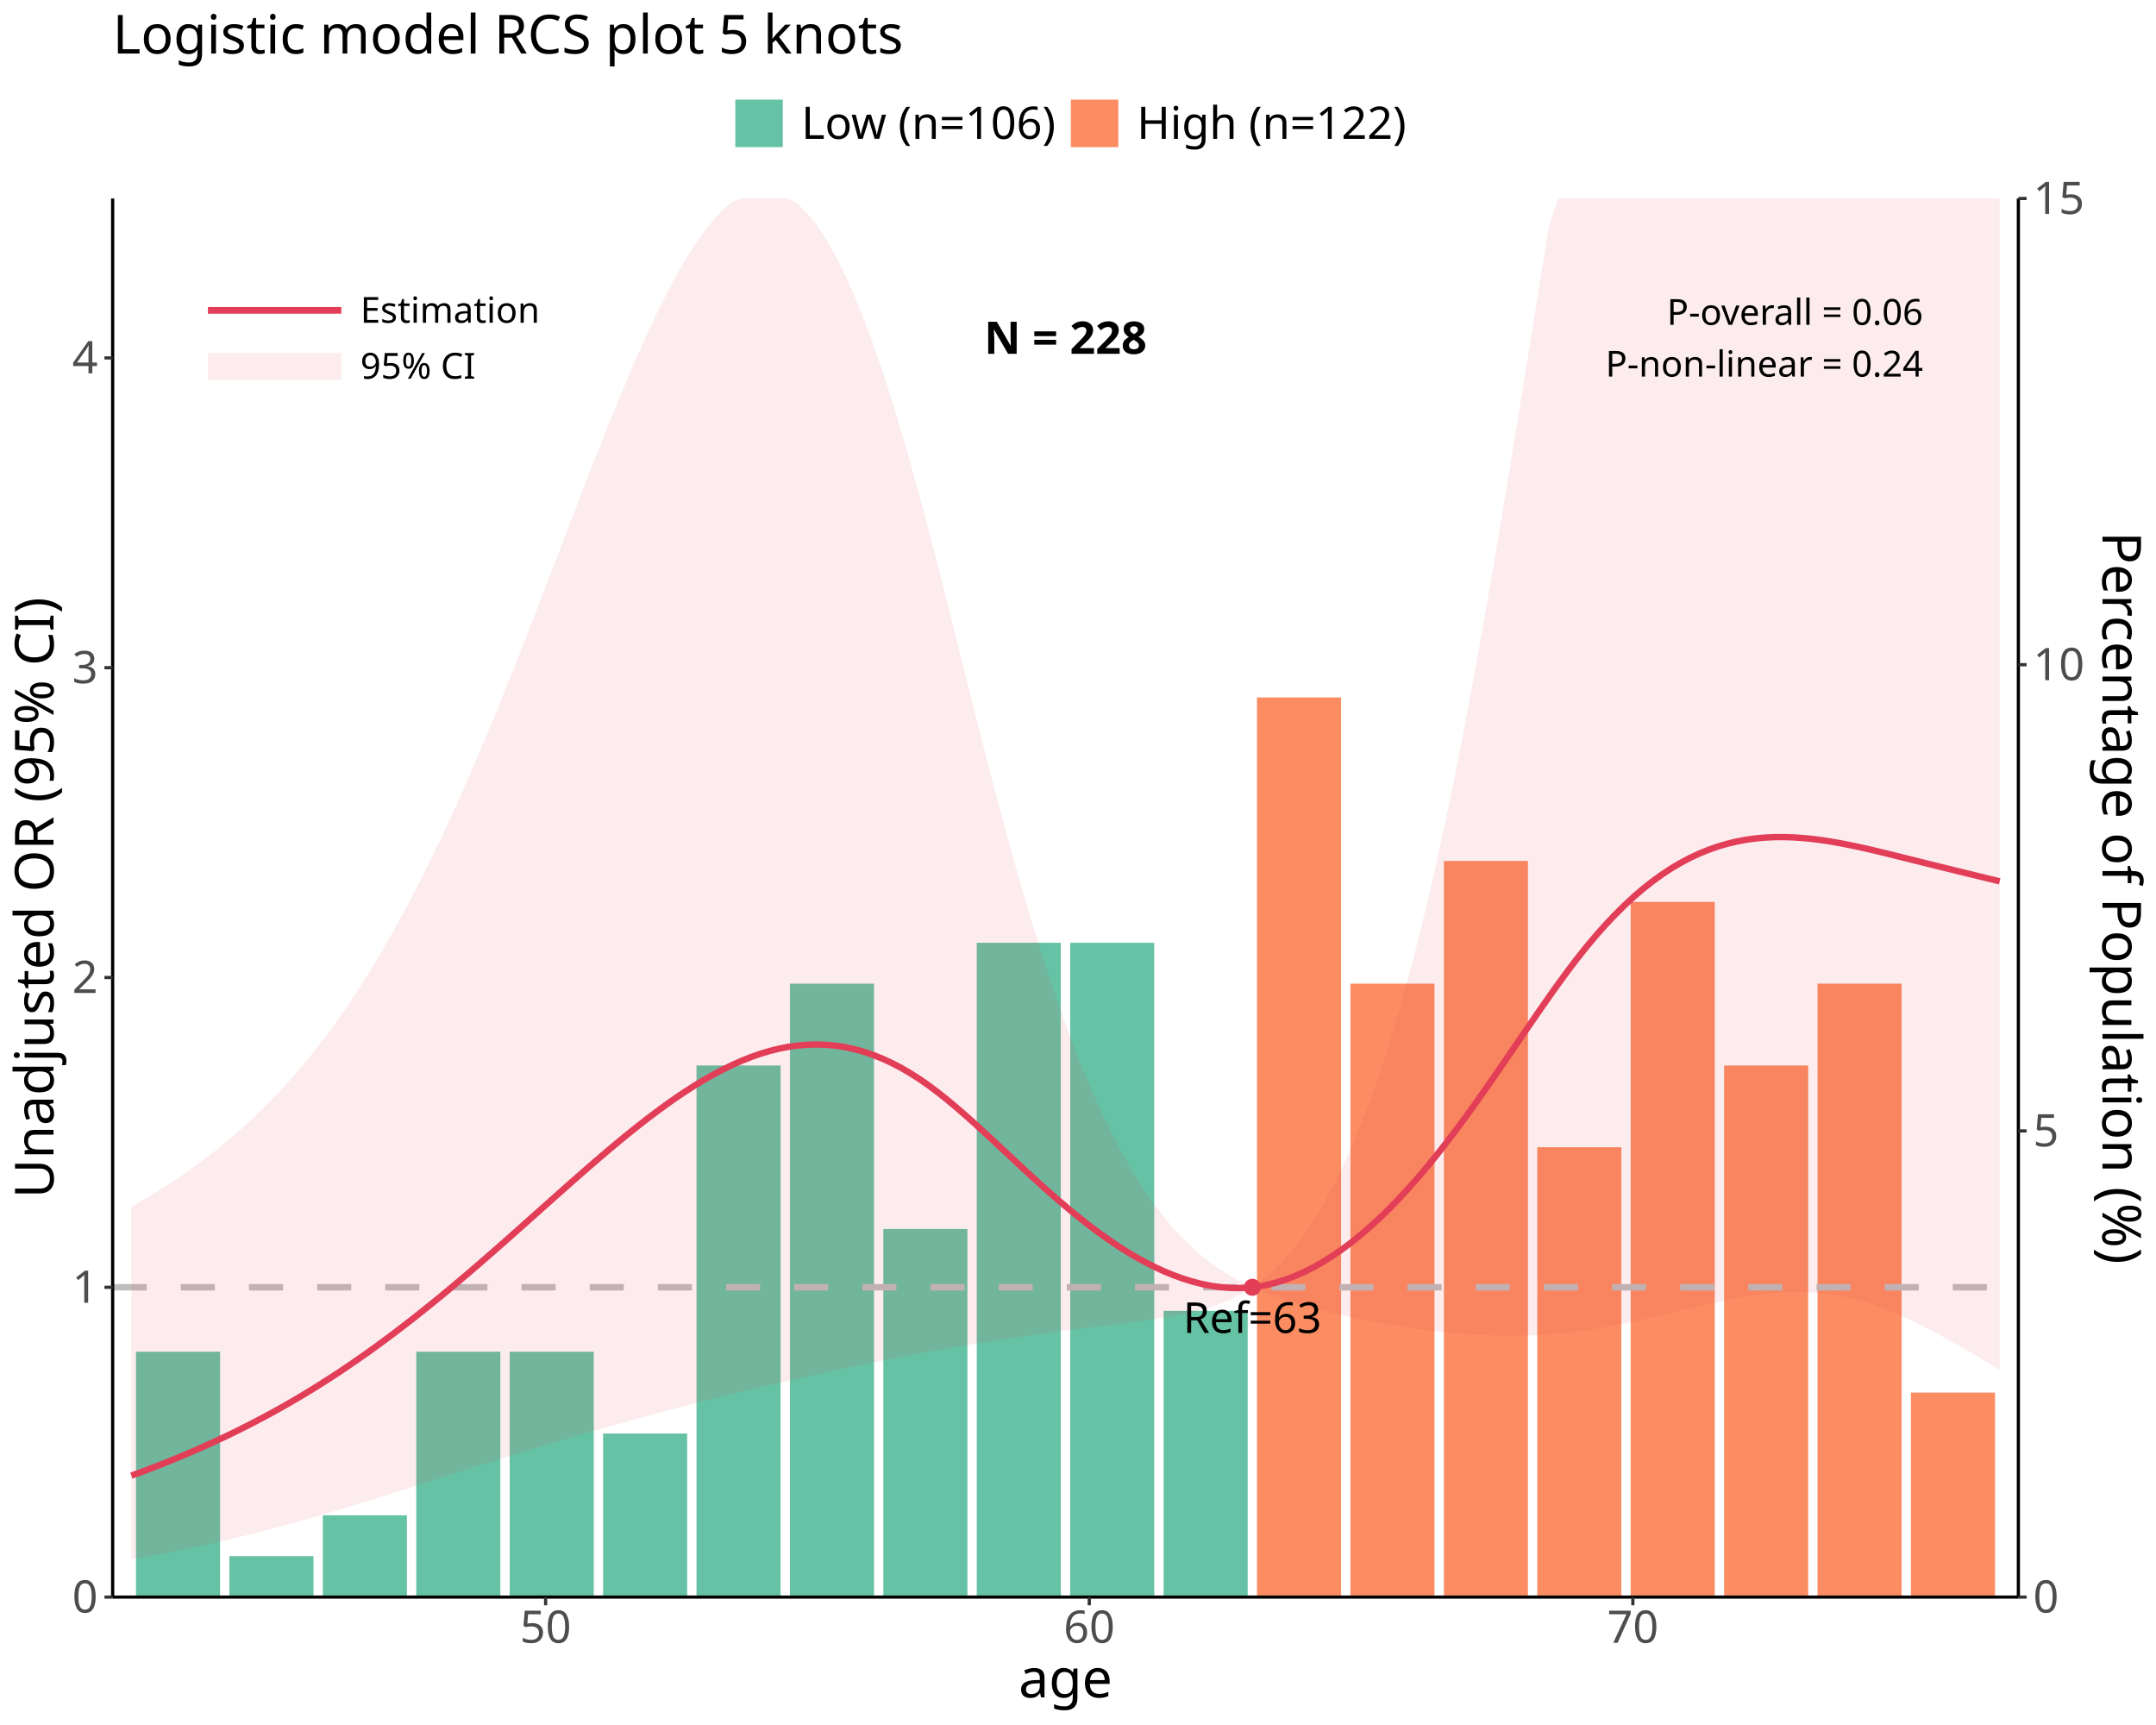
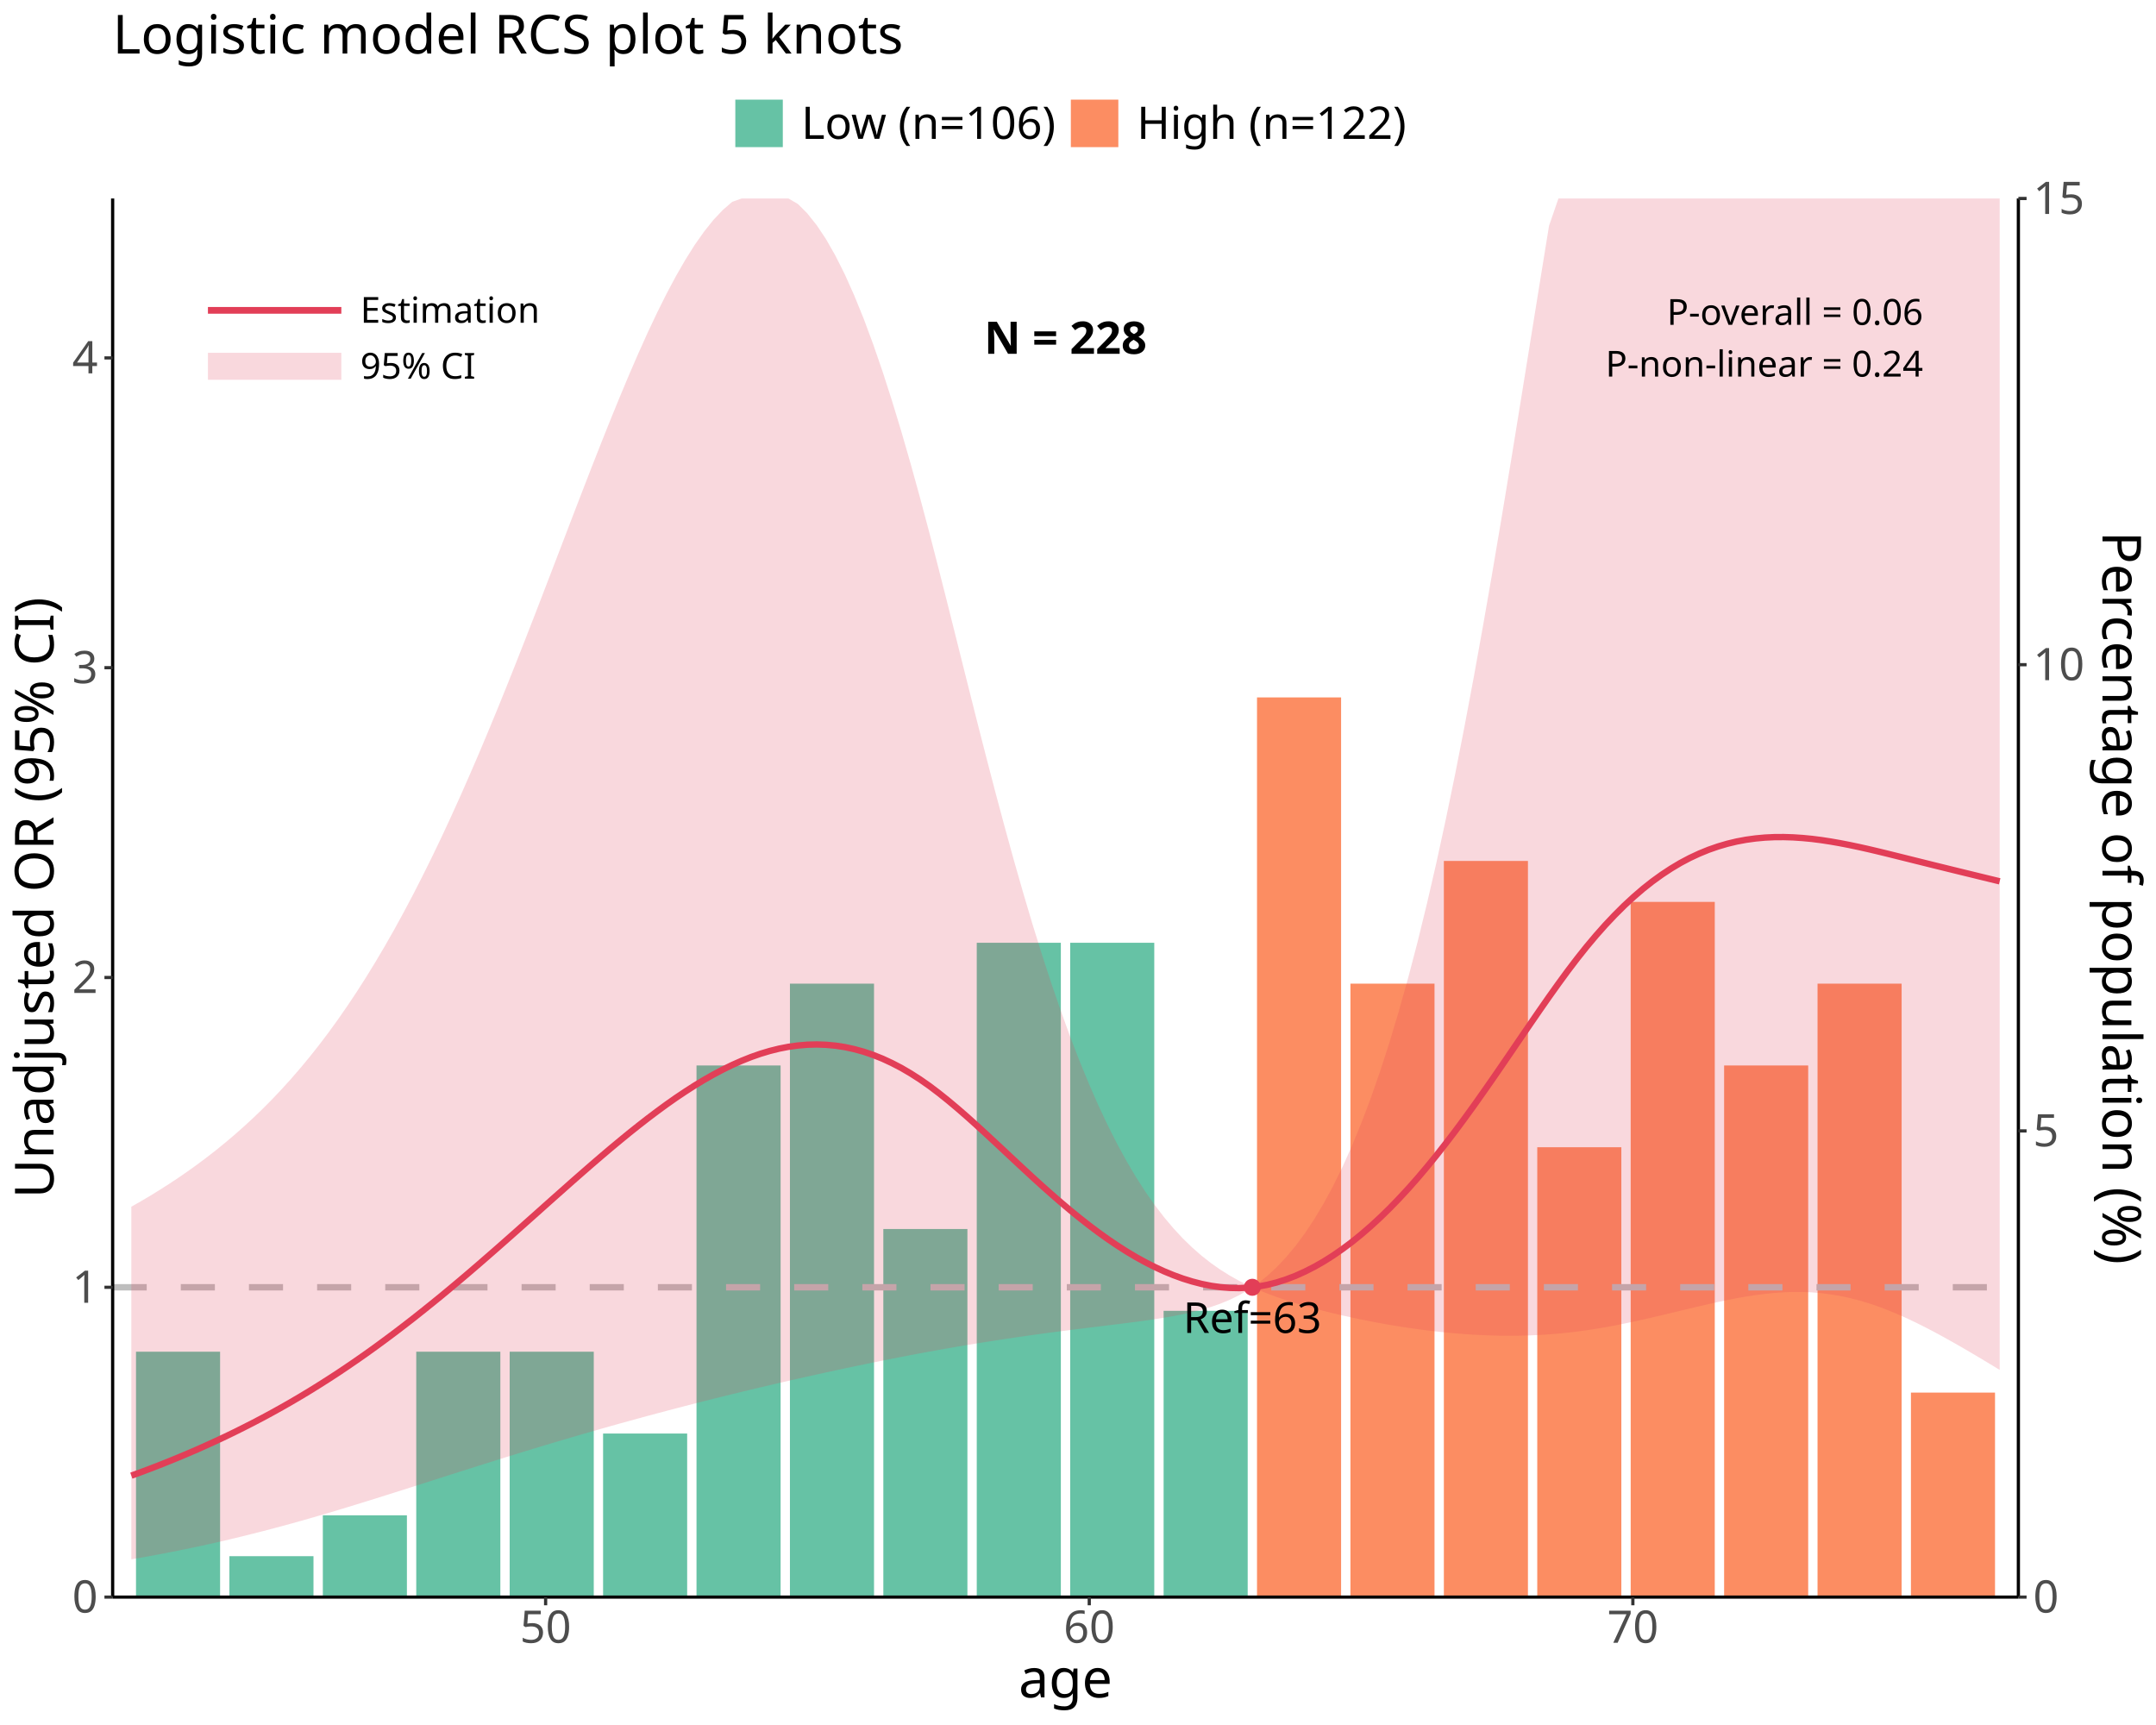
<svg xmlns="http://www.w3.org/2000/svg" class="svglite" data-engine-version="2.0" width="720.00pt" height="576.00pt" viewBox="0 0 720.00 576.00">
  <defs>
    <style type="text/css">
    .svglite line, .svglite polyline, .svglite polygon, .svglite path, .svglite rect, .svglite circle {
      fill: none;
      stroke: #000000;
      stroke-linecap: round;
      stroke-linejoin: round;
      stroke-miterlimit: 10.00;
    }
  </style>
  </defs>
  <rect width="100%" height="100%" style="stroke: none; fill: #FFFFFF;" />
  <defs>
    <clipPath id="cpMC4wMHw3MjAuMDB8MC4wMHw1NzYuMDA=">
      <rect x="0.00" y="0.00" width="720.00" height="576.00" />
    </clipPath>
  </defs>
  <g clip-path="url(#cpMC4wMHw3MjAuMDB8MC4wMHw1NzYuMDA=)">
    <rect x="0.00" y="0.00" width="720.00" height="576.00" style="stroke-width: 1.07; stroke: #FFFFFF; fill: #FFFFFF;" />
  </g>
  <defs>
    <clipPath id="cpMzcuNjJ8Njc0LjA0fDY2LjI4fDUzMy4yOQ==">
      <rect x="37.62" y="66.28" width="636.42" height="467.01" />
    </clipPath>
  </defs>
  <g clip-path="url(#cpMzcuNjJ8Njc0LjA0fDY2LjI4fDUzMy4yOQ==)">
    <rect x="37.62" y="66.28" width="636.42" height="467.01" style="stroke-width: 1.07; stroke: none; fill: #FFFFFF;" />
    <rect x="45.42" y="451.36" width="28.08" height="81.93" style="stroke-width: 1.07; stroke: none; stroke-linecap: butt; stroke-linejoin: miter; fill: #66C2A5;" />
    <rect x="76.61" y="519.63" width="28.08" height="13.66" style="stroke-width: 1.07; stroke: none; stroke-linecap: butt; stroke-linejoin: miter; fill: #66C2A5;" />
    <rect x="107.81" y="505.98" width="28.08" height="27.31" style="stroke-width: 1.07; stroke: none; stroke-linecap: butt; stroke-linejoin: miter; fill: #66C2A5;" />
    <rect x="139.01" y="451.36" width="28.08" height="81.93" style="stroke-width: 1.07; stroke: none; stroke-linecap: butt; stroke-linejoin: miter; fill: #66C2A5;" />
    <rect x="170.21" y="451.36" width="28.08" height="81.93" style="stroke-width: 1.07; stroke: none; stroke-linecap: butt; stroke-linejoin: miter; fill: #66C2A5;" />
    <rect x="201.40" y="478.67" width="28.08" height="54.62" style="stroke-width: 1.07; stroke: none; stroke-linecap: butt; stroke-linejoin: miter; fill: #66C2A5;" />
    <rect x="232.60" y="355.77" width="28.08" height="177.52" style="stroke-width: 1.07; stroke: none; stroke-linecap: butt; stroke-linejoin: miter; fill: #66C2A5;" />
    <rect x="263.80" y="328.46" width="28.08" height="204.83" style="stroke-width: 1.07; stroke: none; stroke-linecap: butt; stroke-linejoin: miter; fill: #66C2A5;" />
    <rect x="294.99" y="410.39" width="28.08" height="122.90" style="stroke-width: 1.07; stroke: none; stroke-linecap: butt; stroke-linejoin: miter; fill: #66C2A5;" />
    <rect x="326.19" y="314.81" width="28.08" height="218.48" style="stroke-width: 1.07; stroke: none; stroke-linecap: butt; stroke-linejoin: miter; fill: #66C2A5;" />
    <rect x="357.39" y="314.81" width="28.08" height="218.48" style="stroke-width: 1.07; stroke: none; stroke-linecap: butt; stroke-linejoin: miter; fill: #66C2A5;" />
    <rect x="388.59" y="437.70" width="28.08" height="95.59" style="stroke-width: 1.07; stroke: none; stroke-linecap: butt; stroke-linejoin: miter; fill: #66C2A5;" />
    <rect x="419.78" y="232.87" width="28.08" height="300.41" style="stroke-width: 1.07; stroke: none; stroke-linecap: butt; stroke-linejoin: miter; fill: #FC8D62;" />
    <rect x="450.98" y="328.46" width="28.08" height="204.83" style="stroke-width: 1.07; stroke: none; stroke-linecap: butt; stroke-linejoin: miter; fill: #FC8D62;" />
    <rect x="482.18" y="287.49" width="28.08" height="245.79" style="stroke-width: 1.07; stroke: none; stroke-linecap: butt; stroke-linejoin: miter; fill: #FC8D62;" />
    <rect x="513.37" y="383.08" width="28.08" height="150.21" style="stroke-width: 1.07; stroke: none; stroke-linecap: butt; stroke-linejoin: miter; fill: #FC8D62;" />
    <rect x="544.57" y="301.15" width="28.08" height="232.14" style="stroke-width: 1.07; stroke: none; stroke-linecap: butt; stroke-linejoin: miter; fill: #FC8D62;" />
    <rect x="575.77" y="355.77" width="28.08" height="177.52" style="stroke-width: 1.07; stroke: none; stroke-linecap: butt; stroke-linejoin: miter; fill: #FC8D62;" />
    <rect x="606.97" y="328.46" width="28.08" height="204.83" style="stroke-width: 1.07; stroke: none; stroke-linecap: butt; stroke-linejoin: miter; fill: #FC8D62;" />
    <rect x="638.16" y="465.01" width="28.08" height="68.28" style="stroke-width: 1.07; stroke: none; stroke-linecap: butt; stroke-linejoin: miter; fill: #FC8D62;" />
    <line x1="37.62" y1="429.84" x2="674.04" y2="429.84" style="stroke-width: 2.13; stroke: #BEBEBE; stroke-dasharray: 11.38,11.38; stroke-linecap: butt;" />
    <circle cx="418.22" cy="429.84" r="2.49" style="stroke-width: 0.71; stroke: #E23E57; fill: #E23E57;" />
-     <polygon points="43.86,402.94 46.99,401.15 50.13,399.30 53.26,397.37 56.40,395.37 59.53,393.30 62.67,391.13 65.81,388.88 68.94,386.54 72.08,384.10 75.21,381.56 78.35,378.90 81.48,376.13 84.62,373.24 87.75,370.22 90.89,367.06 94.02,363.75 97.16,360.29 100.29,356.67 103.43,352.88 106.57,348.92 109.70,344.78 112.84,340.45 115.97,335.94 119.11,331.23 122.24,326.33 125.38,321.22 128.51,315.92 131.65,310.41 134.78,304.69 137.92,298.77 141.05,292.64 144.19,286.31 147.33,279.78 150.46,273.05 153.60,266.13 156.73,259.03 159.87,251.76 163.00,244.31 166.14,236.72 169.27,228.99 172.41,221.13 175.54,213.16 178.68,205.11 181.81,196.99 184.95,188.82 188.09,180.64 191.22,172.46 194.36,164.32 197.49,156.24 200.63,148.26 203.76,140.42 206.90,132.74 210.03,125.26 213.17,118.02 216.30,111.06 219.44,104.42 222.57,98.13 225.71,92.24 228.85,86.79 231.98,81.81 235.12,77.35 238.25,73.43 241.39,70.11 244.52,67.40 247.66,66.28 250.79,66.28 253.93,66.28 257.06,66.28 260.20,66.28 263.33,66.28 266.47,68.13 269.61,71.27 272.74,75.20 275.88,79.91 279.01,85.41 282.15,91.66 285.28,98.67 288.42,106.39 291.55,114.82 294.69,123.91 297.82,133.63 300.96,143.94 304.09,154.79 307.23,166.14 310.37,177.92 313.50,190.07 316.64,202.44 319.77,214.94 322.91,227.45 326.04,239.88 329.18,252.14 332.31,264.16 335.45,275.88 338.58,287.24 341.72,298.21 344.85,308.75 347.99,318.83 351.13,328.44 354.26,337.55 357.40,346.18 360.53,354.31 363.67,361.94 366.80,369.09 369.94,375.75 373.07,381.95 376.21,387.70 379.34,393.00 382.48,397.89 385.61,402.36 388.75,406.45 391.89,410.17 395.02,413.54 398.16,416.58 401.29,419.32 404.43,421.78 407.56,423.98 410.70,425.94 413.83,427.70 416.97,429.26 420.10,428.52 423.24,426.01 426.37,423.11 429.51,419.79 432.65,416.03 435.78,411.80 438.92,407.08 442.05,401.84 445.19,396.04 448.32,389.67 451.46,382.70 454.59,375.08 457.73,366.80 460.86,357.83 464.00,348.14 467.13,337.69 470.27,326.48 473.41,314.49 476.54,301.69 479.68,288.09 482.81,273.69 485.95,258.49 489.08,242.52 492.22,225.83 495.35,208.44 498.49,190.44 501.62,171.91 504.76,152.93 507.89,133.65 511.03,114.19 514.17,94.72 517.30,75.41 520.44,66.28 523.57,66.28 526.71,66.28 529.84,66.28 532.98,66.28 536.11,66.28 539.25,66.28 542.38,66.28 545.52,66.28 548.65,66.28 551.79,66.28 554.93,66.28 558.06,66.28 561.20,66.28 564.33,66.28 567.47,66.28 570.60,66.28 573.74,66.28 576.87,66.28 580.01,66.28 583.14,66.28 586.28,66.28 589.41,66.28 592.55,66.28 595.69,66.28 598.82,66.28 601.96,66.28 605.09,66.28 608.23,66.28 611.36,66.28 614.50,66.28 617.63,66.28 620.77,66.28 623.90,66.28 627.04,66.28 630.17,66.28 633.31,66.28 636.45,66.28 639.58,66.28 642.72,66.28 645.85,66.28 648.99,66.28 652.12,66.28 655.26,66.28 658.39,66.28 661.53,66.28 664.66,66.28 667.80,66.28 667.80,457.42 664.66,455.53 661.53,453.64 658.39,451.78 655.26,449.95 652.12,448.16 648.99,446.41 645.85,444.71 642.72,443.08 639.58,441.52 636.45,440.04 633.31,438.65 630.17,437.36 627.04,436.18 623.90,435.12 620.77,434.19 617.63,433.39 614.50,432.73 611.36,432.20 608.23,431.80 605.09,431.54 601.96,431.41 598.82,431.40 595.69,431.51 592.55,431.73 589.41,432.04 586.28,432.45 583.14,432.93 580.01,433.48 576.87,434.09 573.74,434.75 570.60,435.44 567.47,436.17 564.33,436.91 561.20,437.66 558.06,438.42 554.93,439.17 551.79,439.90 548.65,440.62 545.52,441.31 542.38,441.97 539.25,442.60 536.11,443.18 532.98,443.71 529.84,444.19 526.71,444.62 523.57,444.99 520.44,445.30 517.30,445.56 514.17,445.75 511.03,445.90 507.89,445.98 504.76,446.02 501.62,446.01 498.49,445.94 495.35,445.83 492.22,445.67 489.08,445.47 485.95,445.22 482.81,444.93 479.68,444.60 476.54,444.23 473.41,443.82 470.27,443.37 467.13,442.89 464.00,442.37 460.86,441.81 457.73,441.22 454.59,440.60 451.46,439.94 448.32,439.25 445.19,438.51 442.05,437.74 438.92,436.92 435.78,436.06 432.65,435.13 429.51,434.15 426.37,433.09 423.24,431.93 420.10,430.67 416.97,430.66 413.83,432.47 410.70,434.00 407.56,435.30 404.43,436.40 401.29,437.34 398.16,438.14 395.02,438.84 391.89,439.45 388.75,440.00 385.61,440.49 382.48,440.95 379.34,441.38 376.21,441.78 373.07,442.18 369.94,442.56 366.80,442.95 363.67,443.33 360.53,443.72 357.40,444.11 354.26,444.51 351.13,444.92 347.99,445.34 344.85,445.77 341.72,446.22 338.58,446.67 335.45,447.14 332.31,447.62 329.18,448.11 326.04,448.61 322.91,449.13 319.77,449.65 316.64,450.20 313.50,450.75 310.37,451.32 307.23,451.90 304.09,452.49 300.96,453.09 297.82,453.71 294.69,454.33 291.55,454.96 288.42,455.61 285.28,456.26 282.15,456.92 279.01,457.59 275.88,458.27 272.74,458.96 269.61,459.66 266.47,460.36 263.33,461.07 260.20,461.79 257.06,462.52 253.93,463.26 250.79,464.01 247.66,464.76 244.52,465.53 241.39,466.30 238.25,467.08 235.12,467.87 231.98,468.66 228.85,469.47 225.71,470.29 222.57,471.11 219.44,471.94 216.30,472.78 213.17,473.64 210.03,474.50 206.90,475.36 203.76,476.24 200.63,477.13 197.49,478.03 194.36,478.93 191.22,479.85 188.09,480.77 184.95,481.70 181.81,482.64 178.68,483.59 175.54,484.54 172.41,485.51 169.27,486.48 166.14,487.45 163.00,488.44 159.87,489.42 156.73,490.42 153.60,491.41 150.46,492.41 147.33,493.41 144.19,494.42 141.05,495.42 137.92,496.42 134.78,497.42 131.65,498.41 128.51,499.40 125.38,500.39 122.24,501.36 119.11,502.33 115.97,503.29 112.84,504.24 109.70,505.18 106.57,506.10 103.43,507.00 100.29,507.90 97.16,508.77 94.02,509.63 90.89,510.46 87.75,511.28 84.62,512.08 81.48,512.86 78.35,513.63 75.21,514.37 72.08,515.09 68.94,515.79 65.81,516.47 62.67,517.13 59.53,517.77 56.40,518.39 53.26,518.99 50.13,519.57 46.99,520.13 43.86,520.68 " style="stroke-width: 0.00; stroke: none; stroke-linecap: butt; fill: #E23E57; fill-opacity: 0.10;" />
+     <polygon points="43.86,402.94 46.99,401.15 50.13,399.30 53.26,397.37 56.40,395.37 59.53,393.30 62.67,391.13 65.81,388.88 68.94,386.54 72.08,384.10 75.21,381.56 78.35,378.90 81.48,376.13 84.62,373.24 87.75,370.22 90.89,367.06 94.02,363.75 97.16,360.29 100.29,356.67 103.43,352.88 106.57,348.92 109.70,344.78 112.84,340.45 115.97,335.94 119.11,331.23 122.24,326.33 125.38,321.22 128.51,315.92 131.65,310.41 134.78,304.69 137.92,298.77 141.05,292.64 144.19,286.31 147.33,279.78 150.46,273.05 153.60,266.13 156.73,259.03 159.87,251.76 163.00,244.31 166.14,236.72 169.27,228.99 172.41,221.13 175.54,213.16 178.68,205.11 181.81,196.99 184.95,188.82 188.09,180.64 191.22,172.46 194.36,164.32 197.49,156.24 200.63,148.26 203.76,140.42 206.90,132.74 210.03,125.26 213.17,118.02 216.30,111.06 219.44,104.42 222.57,98.13 225.71,92.24 228.85,86.79 231.98,81.81 235.12,77.35 238.25,73.43 241.39,70.11 244.52,67.40 247.66,66.28 250.79,66.28 253.93,66.28 257.06,66.28 260.20,66.28 263.33,66.28 266.47,68.13 269.61,71.27 272.74,75.20 275.88,79.91 279.01,85.41 282.15,91.66 285.28,98.67 288.42,106.39 291.55,114.82 294.69,123.91 297.82,133.63 300.96,143.94 304.09,154.79 307.23,166.14 310.37,177.92 313.50,190.07 316.64,202.44 319.77,214.94 322.91,227.45 326.04,239.88 329.18,252.14 332.31,264.16 335.45,275.88 338.58,287.24 341.72,298.21 344.85,308.75 347.99,318.83 351.13,328.44 354.26,337.55 357.40,346.18 360.53,354.31 363.67,361.94 366.80,369.09 369.94,375.75 373.07,381.95 376.21,387.70 379.34,393.00 382.48,397.89 385.61,402.36 388.75,406.45 391.89,410.17 395.02,413.54 398.16,416.58 401.29,419.32 404.43,421.78 407.56,423.98 410.70,425.94 413.83,427.70 416.97,429.26 420.10,428.52 423.24,426.01 426.37,423.11 429.51,419.79 432.65,416.03 435.78,411.80 438.92,407.08 442.05,401.84 445.19,396.04 448.32,389.67 451.46,382.70 454.59,375.08 457.73,366.80 460.86,357.83 464.00,348.14 467.13,337.69 470.27,326.48 473.41,314.49 476.54,301.69 479.68,288.09 482.81,273.69 485.95,258.49 489.08,242.52 492.22,225.83 495.35,208.44 498.49,190.44 501.62,171.91 504.76,152.93 507.89,133.65 511.03,114.19 514.17,94.72 517.30,75.41 520.44,66.28 523.57,66.28 526.71,66.28 529.84,66.28 532.98,66.28 536.11,66.28 539.25,66.28 542.38,66.28 545.52,66.28 548.65,66.28 551.79,66.28 554.93,66.28 558.06,66.28 561.20,66.28 564.33,66.28 567.47,66.28 570.60,66.28 573.74,66.28 576.87,66.28 580.01,66.28 583.14,66.28 586.28,66.28 589.41,66.28 592.55,66.28 595.69,66.28 598.82,66.28 601.96,66.28 605.09,66.28 608.23,66.28 611.36,66.28 614.50,66.28 617.63,66.28 620.77,66.28 623.90,66.28 627.04,66.28 630.17,66.28 633.31,66.28 636.45,66.28 639.58,66.28 642.72,66.28 645.85,66.28 648.99,66.28 652.12,66.28 655.26,66.28 658.39,66.28 661.53,66.28 664.66,66.28 667.80,66.28 667.80,457.42 664.66,455.53 661.53,453.64 658.39,451.78 655.26,449.95 652.12,448.16 648.99,446.41 645.85,444.71 642.72,443.08 639.58,441.52 636.45,440.04 633.31,438.65 630.17,437.36 627.04,436.18 623.90,435.12 620.77,434.19 617.63,433.39 614.50,432.73 611.36,432.20 608.23,431.80 605.09,431.54 601.96,431.41 598.82,431.40 595.69,431.51 592.55,431.73 589.41,432.04 586.28,432.45 583.14,432.93 580.01,433.48 576.87,434.09 573.74,434.75 570.60,435.44 567.47,436.17 564.33,436.91 561.20,437.66 558.06,438.42 554.93,439.17 551.79,439.90 548.65,440.62 545.52,441.31 542.38,441.97 539.25,442.60 536.11,443.18 532.98,443.71 529.84,444.19 526.71,444.62 523.57,444.99 520.44,445.30 517.30,445.56 514.17,445.75 511.03,445.90 507.89,445.98 504.76,446.02 501.62,446.01 498.49,445.94 495.35,445.83 492.22,445.67 489.08,445.47 485.95,445.22 482.81,444.93 479.68,444.60 476.54,444.23 473.41,443.82 470.27,443.37 467.13,442.89 464.00,442.37 460.86,441.81 457.73,441.22 454.59,440.60 451.46,439.94 448.32,439.25 445.19,438.51 442.05,437.74 438.92,436.92 435.78,436.06 432.65,435.13 429.51,434.15 426.37,433.09 423.24,431.93 420.10,430.67 416.97,430.66 413.83,432.47 410.70,434.00 407.56,435.30 404.43,436.40 401.29,437.34 398.16,438.14 395.02,438.84 391.89,439.45 388.75,440.00 385.61,440.49 382.48,440.95 379.34,441.38 376.21,441.78 373.07,442.18 369.94,442.56 366.80,442.95 363.67,443.33 360.53,443.72 357.40,444.11 354.26,444.51 351.13,444.92 347.99,445.34 344.85,445.77 341.72,446.22 338.58,446.67 335.45,447.14 332.31,447.62 329.18,448.11 326.04,448.61 322.91,449.13 319.77,449.65 316.64,450.20 313.50,450.75 310.37,451.32 307.23,451.90 304.09,452.49 300.96,453.09 297.82,453.71 294.69,454.33 291.55,454.96 288.42,455.61 285.28,456.26 282.15,456.92 279.01,457.59 275.88,458.27 272.74,458.96 269.61,459.66 266.47,460.36 263.33,461.07 260.20,461.79 257.06,462.52 253.93,463.26 250.79,464.01 247.66,464.76 244.52,465.53 241.39,466.30 238.25,467.08 235.12,467.87 231.98,468.66 228.85,469.47 225.71,470.29 222.57,471.11 219.44,471.94 216.30,472.78 213.17,473.64 210.03,474.50 206.90,475.36 203.76,476.24 200.63,477.13 197.49,478.03 194.36,478.93 191.22,479.85 188.09,480.77 184.95,481.70 181.81,482.64 178.68,483.59 175.54,484.54 172.41,485.51 169.27,486.48 166.14,487.45 163.00,488.44 159.87,489.42 156.73,490.42 153.60,491.41 150.46,492.41 147.33,493.41 144.19,494.42 141.05,495.42 137.92,496.42 134.78,497.42 131.65,498.41 128.51,499.40 125.38,500.39 122.24,501.36 119.11,502.33 115.97,503.29 112.84,504.24 109.70,505.18 106.57,506.10 103.43,507.00 100.29,507.90 97.16,508.77 94.02,509.63 90.89,510.46 87.75,511.28 84.62,512.08 81.48,512.86 78.35,513.63 75.21,514.37 72.08,515.09 68.94,515.79 65.81,516.47 62.67,517.13 59.53,517.77 56.40,518.39 53.26,518.99 50.13,519.57 46.99,520.13 43.86,520.68 " style="stroke-width: 0.00; stroke: none; stroke-linecap: butt; fill: #E23E57; fill-opacity: 0.20;" />
    <polyline points="43.86,402.94 46.99,401.15 50.13,399.30 53.26,397.37 56.40,395.37 59.53,393.30 62.67,391.13 65.81,388.88 68.94,386.54 72.08,384.10 75.21,381.56 78.35,378.90 81.48,376.13 84.62,373.24 87.75,370.22 90.89,367.06 94.02,363.75 97.16,360.29 100.29,356.67 103.43,352.88 106.57,348.92 109.70,344.78 112.84,340.45 115.97,335.94 119.11,331.23 122.24,326.33 125.38,321.22 128.51,315.92 131.65,310.41 134.78,304.69 137.92,298.77 141.05,292.64 144.19,286.31 147.33,279.78 150.46,273.05 153.60,266.13 156.73,259.03 159.87,251.76 163.00,244.31 166.14,236.72 169.27,228.99 172.41,221.13 175.54,213.16 178.68,205.11 181.81,196.99 184.95,188.82 188.09,180.64 191.22,172.46 194.36,164.32 197.49,156.24 200.63,148.26 203.76,140.42 206.90,132.74 210.03,125.26 213.17,118.02 216.30,111.06 219.44,104.42 222.57,98.13 225.71,92.24 228.85,86.79 231.98,81.81 235.12,77.35 238.25,73.43 241.39,70.11 244.52,67.40 247.66,66.28 250.79,66.28 253.93,66.28 257.06,66.28 260.20,66.28 263.33,66.28 266.47,68.13 269.61,71.27 272.74,75.20 275.88,79.91 279.01,85.41 282.15,91.66 285.28,98.67 288.42,106.39 291.55,114.82 294.69,123.91 297.82,133.63 300.96,143.94 304.09,154.79 307.23,166.14 310.37,177.92 313.50,190.07 316.64,202.44 319.77,214.94 322.91,227.45 326.04,239.88 329.18,252.14 332.31,264.16 335.45,275.88 338.58,287.24 341.72,298.21 344.85,308.75 347.99,318.83 351.13,328.44 354.26,337.55 357.40,346.18 360.53,354.31 363.67,361.94 366.80,369.09 369.94,375.75 373.07,381.95 376.21,387.70 379.34,393.00 382.48,397.89 385.61,402.36 388.75,406.45 391.89,410.17 395.02,413.54 398.16,416.58 401.29,419.32 404.43,421.78 407.56,423.98 410.70,425.94 413.83,427.70 416.97,429.26 420.10,428.52 423.24,426.01 426.37,423.11 429.51,419.79 432.65,416.03 435.78,411.80 438.92,407.08 442.05,401.84 445.19,396.04 448.32,389.67 451.46,382.70 454.59,375.08 457.73,366.80 460.86,357.83 464.00,348.14 467.13,337.69 470.27,326.48 473.41,314.49 476.54,301.69 479.68,288.09 482.81,273.69 485.95,258.49 489.08,242.52 492.22,225.83 495.35,208.44 498.49,190.44 501.62,171.91 504.76,152.93 507.89,133.65 511.03,114.19 514.17,94.72 517.30,75.41 520.44,66.28 523.57,66.28 526.71,66.28 529.84,66.28 532.98,66.28 536.11,66.28 539.25,66.28 542.38,66.28 545.52,66.28 548.65,66.28 551.79,66.28 554.93,66.28 558.06,66.28 561.20,66.28 564.33,66.28 567.47,66.28 570.60,66.28 573.74,66.28 576.87,66.28 580.01,66.28 583.14,66.28 586.28,66.28 589.41,66.28 592.55,66.28 595.69,66.28 598.82,66.28 601.96,66.28 605.09,66.28 608.23,66.28 611.36,66.28 614.50,66.28 617.63,66.28 620.77,66.28 623.90,66.28 627.04,66.28 630.17,66.28 633.31,66.28 636.45,66.28 639.58,66.28 642.72,66.28 645.85,66.28 648.99,66.28 652.12,66.28 655.26,66.28 658.39,66.28 661.53,66.28 664.66,66.28 667.80,66.28 " style="stroke-width: 1.07; stroke: none; stroke-linecap: butt;" />
    <polyline points="667.80,457.42 664.66,455.53 661.53,453.64 658.39,451.78 655.26,449.95 652.12,448.16 648.99,446.41 645.85,444.71 642.72,443.08 639.58,441.52 636.45,440.04 633.31,438.65 630.17,437.36 627.04,436.18 623.90,435.12 620.77,434.19 617.63,433.39 614.50,432.73 611.36,432.20 608.23,431.80 605.09,431.54 601.96,431.41 598.82,431.40 595.69,431.51 592.55,431.73 589.41,432.04 586.28,432.45 583.14,432.93 580.01,433.48 576.87,434.09 573.74,434.75 570.60,435.44 567.47,436.17 564.33,436.91 561.20,437.66 558.06,438.42 554.93,439.17 551.79,439.90 548.65,440.62 545.52,441.31 542.38,441.97 539.25,442.60 536.11,443.18 532.98,443.71 529.84,444.19 526.71,444.62 523.57,444.99 520.44,445.30 517.30,445.56 514.17,445.75 511.03,445.90 507.89,445.98 504.76,446.02 501.62,446.01 498.49,445.94 495.35,445.83 492.22,445.67 489.08,445.47 485.95,445.22 482.81,444.93 479.68,444.60 476.54,444.23 473.41,443.82 470.27,443.37 467.13,442.89 464.00,442.37 460.86,441.81 457.73,441.22 454.59,440.60 451.46,439.94 448.32,439.25 445.19,438.51 442.05,437.74 438.92,436.92 435.78,436.06 432.65,435.13 429.51,434.15 426.37,433.09 423.24,431.93 420.10,430.67 416.97,430.66 413.83,432.47 410.70,434.00 407.56,435.30 404.43,436.40 401.29,437.34 398.16,438.14 395.02,438.84 391.89,439.45 388.75,440.00 385.61,440.49 382.48,440.95 379.34,441.38 376.21,441.78 373.07,442.18 369.94,442.56 366.80,442.95 363.67,443.33 360.53,443.72 357.40,444.11 354.26,444.51 351.13,444.92 347.99,445.34 344.85,445.77 341.72,446.22 338.58,446.67 335.45,447.14 332.31,447.62 329.18,448.11 326.04,448.61 322.91,449.13 319.77,449.65 316.64,450.20 313.50,450.75 310.37,451.32 307.23,451.90 304.09,452.49 300.96,453.09 297.82,453.71 294.69,454.33 291.55,454.96 288.42,455.61 285.28,456.26 282.15,456.92 279.01,457.59 275.88,458.27 272.74,458.96 269.61,459.66 266.47,460.36 263.33,461.07 260.20,461.79 257.06,462.52 253.93,463.26 250.79,464.01 247.66,464.76 244.52,465.53 241.39,466.30 238.25,467.08 235.12,467.87 231.98,468.66 228.85,469.47 225.71,470.29 222.57,471.11 219.44,471.94 216.30,472.78 213.17,473.64 210.03,474.50 206.90,475.36 203.76,476.24 200.63,477.13 197.49,478.03 194.36,478.93 191.22,479.85 188.09,480.77 184.95,481.70 181.81,482.64 178.68,483.59 175.54,484.54 172.41,485.51 169.27,486.48 166.14,487.45 163.00,488.44 159.87,489.42 156.73,490.42 153.60,491.41 150.46,492.41 147.33,493.41 144.19,494.42 141.05,495.42 137.92,496.42 134.78,497.42 131.65,498.41 128.51,499.40 125.38,500.39 122.24,501.36 119.11,502.33 115.97,503.29 112.84,504.24 109.70,505.18 106.57,506.10 103.43,507.00 100.29,507.90 97.16,508.77 94.02,509.63 90.89,510.46 87.75,511.28 84.62,512.08 81.48,512.86 78.35,513.63 75.21,514.37 72.08,515.09 68.94,515.79 65.81,516.47 62.67,517.13 59.53,517.77 56.40,518.39 53.26,518.99 50.13,519.57 46.99,520.13 43.86,520.68 " style="stroke-width: 1.07; stroke: none; stroke-linecap: butt;" />
+     <polyline points="43.86,492.74 46.99,491.60 50.13,490.42 53.26,489.21 56.40,487.96 59.53,486.68 62.67,485.36 65.81,484.01 68.94,482.61 72.08,481.18 75.21,479.71 78.35,478.19 81.48,476.63 84.62,475.03 87.75,473.39 90.89,471.69 94.02,469.95 97.16,468.16 100.29,466.32 103.43,464.43 106.57,462.48 109.70,460.49 112.84,458.45 115.97,456.35 119.11,454.20 122.24,452.01 125.38,449.76 128.51,447.46 131.65,445.12 134.78,442.73 137.92,440.30 141.05,437.82 144.19,435.30 147.33,432.75 150.46,430.15 153.60,427.52 156.73,424.86 159.87,422.16 163.00,419.44 166.14,416.70 169.27,413.94 172.41,411.16 175.54,408.37 178.68,405.58 181.81,402.78 184.95,399.98 188.09,397.20 191.22,394.42 194.36,391.67 197.49,388.94 200.63,386.24 203.76,383.58 206.90,380.97 210.03,378.40 213.17,375.90 216.30,373.46 219.44,371.09 222.57,368.80 225.71,366.59 228.85,364.49 231.98,362.48 235.12,360.58 238.25,358.80 241.39,357.14 244.52,355.61 247.66,354.22 250.79,352.97 253.93,351.87 257.06,350.93 260.20,350.15 263.33,349.54 266.47,349.11 269.61,348.84 272.74,348.76 275.88,348.87 279.01,349.16 282.15,349.64 285.28,350.32 288.42,351.18 291.55,352.25 294.69,353.50 297.82,354.95 300.96,356.58 304.09,358.41 307.23,360.42 310.37,362.61 313.50,364.98 316.64,367.49 319.77,370.12 322.91,372.85 326.04,375.66 329.18,378.53 332.31,381.44 335.45,384.37 338.58,387.30 341.72,390.22 344.85,393.11 347.99,395.96 351.13,398.75 354.26,401.47 357.40,404.12 360.53,406.67 363.67,409.14 366.80,411.49 369.94,413.74 373.07,415.86 376.21,417.87 379.34,419.74 382.48,421.47 385.61,423.06 388.75,424.51 391.89,425.80 395.02,426.94 398.16,427.91 401.29,428.72 404.43,429.35 407.56,429.79 410.70,430.05 413.83,430.11 416.97,429.96 420.10,429.60 423.24,429.01 426.37,428.22 429.51,427.21 432.65,426.01 435.78,424.60 438.92,423.01 442.05,421.22 445.19,419.24 448.32,417.07 451.46,414.72 454.59,412.19 457.73,409.48 460.86,406.60 464.00,403.54 467.13,400.31 470.27,396.92 473.41,393.37 476.54,389.67 479.68,385.82 482.81,381.83 485.95,377.72 489.08,373.49 492.22,369.16 495.35,364.73 498.49,360.24 501.62,355.69 504.76,351.10 507.89,346.50 511.03,341.91 514.17,337.35 517.30,332.86 520.44,328.46 523.57,324.18 526.71,320.06 529.84,316.13 532.98,312.39 536.11,308.86 539.25,305.54 542.38,302.42 545.52,299.52 548.65,296.82 551.79,294.34 554.93,292.07 558.06,290.01 561.20,288.14 564.33,286.48 567.47,285.02 570.60,283.74 573.74,282.65 576.87,281.73 580.01,280.98 583.14,280.40 586.28,279.97 589.41,279.68 592.55,279.53 595.69,279.51 598.82,279.61 601.96,279.82 605.09,280.12 608.23,280.52 611.36,281.00 614.50,281.55 617.63,282.16 620.77,282.82 623.90,283.52 627.04,284.26 630.17,285.02 633.31,285.80 636.45,286.58 639.58,287.36 642.72,288.14 645.85,288.92 648.99,289.69 652.12,290.46 655.26,291.23 658.39,291.99 661.53,292.76 664.66,293.52 667.80,294.28 " style="stroke-width: 2.13; stroke: #E23E57; stroke-linecap: butt;" />
    <text x="418.22" y="445.08" text-anchor="middle" style="font-size: 14.23px; font-family: sans;" textLength="46.28px" lengthAdjust="spacingAndGlyphs">Ref=63</text>
-     <polyline points="43.86,492.74 46.99,491.60 50.13,490.42 53.26,489.21 56.40,487.96 59.53,486.68 62.67,485.36 65.81,484.01 68.94,482.61 72.08,481.18 75.21,479.71 78.35,478.19 81.48,476.63 84.62,475.03 87.75,473.39 90.89,471.69 94.02,469.95 97.16,468.16 100.29,466.32 103.43,464.43 106.57,462.48 109.70,460.49 112.84,458.45 115.97,456.35 119.11,454.20 122.24,452.01 125.38,449.76 128.51,447.46 131.65,445.12 134.78,442.73 137.92,440.30 141.05,437.82 144.19,435.30 147.33,432.75 150.46,430.15 153.60,427.52 156.73,424.86 159.87,422.16 163.00,419.44 166.14,416.70 169.27,413.94 172.41,411.16 175.54,408.37 178.68,405.58 181.81,402.78 184.95,399.98 188.09,397.20 191.22,394.42 194.36,391.67 197.49,388.94 200.63,386.24 203.76,383.58 206.90,380.97 210.03,378.40 213.17,375.90 216.30,373.46 219.44,371.09 222.57,368.80 225.71,366.59 228.85,364.49 231.98,362.48 235.12,360.58 238.25,358.80 241.39,357.14 244.52,355.61 247.66,354.22 250.79,352.97 253.93,351.87 257.06,350.93 260.20,350.15 263.33,349.54 266.47,349.11 269.61,348.84 272.74,348.76 275.88,348.87 279.01,349.16 282.15,349.64 285.28,350.32 288.42,351.18 291.55,352.25 294.69,353.50 297.82,354.95 300.96,356.58 304.09,358.41 307.23,360.42 310.37,362.61 313.50,364.98 316.64,367.49 319.77,370.12 322.91,372.85 326.04,375.66 329.18,378.53 332.31,381.44 335.45,384.37 338.58,387.30 341.72,390.22 344.85,393.11 347.99,395.96 351.13,398.75 354.26,401.47 357.40,404.12 360.53,406.67 363.67,409.14 366.80,411.49 369.94,413.74 373.07,415.86 376.21,417.87 379.34,419.74 382.48,421.47 385.61,423.06 388.75,424.51 391.89,425.80 395.02,426.94 398.16,427.91 401.29,428.72 404.43,429.35 407.56,429.79 410.70,430.05 413.83,430.11 416.97,429.96 420.10,429.60 423.24,429.01 426.37,428.22 429.51,427.21 432.65,426.01 435.78,424.60 438.92,423.01 442.05,421.22 445.19,419.24 448.32,417.07 451.46,414.72 454.59,412.19 457.73,409.48 460.86,406.60 464.00,403.54 467.13,400.31 470.27,396.92 473.41,393.37 476.54,389.67 479.68,385.82 482.81,381.83 485.95,377.72 489.08,373.49 492.22,369.16 495.35,364.73 498.49,360.24 501.62,355.69 504.76,351.10 507.89,346.50 511.03,341.91 514.17,337.35 517.30,332.86 520.44,328.46 523.57,324.18 526.71,320.06 529.84,316.13 532.98,312.39 536.11,308.86 539.25,305.54 542.38,302.42 545.52,299.52 548.65,296.82 551.79,294.34 554.93,292.07 558.06,290.01 561.20,288.14 564.33,286.48 567.47,285.02 570.60,283.74 573.74,282.65 576.87,281.73 580.01,280.98 583.14,280.40 586.28,279.97 589.41,279.68 592.55,279.53 595.69,279.51 598.82,279.61 601.96,279.82 605.09,280.12 608.23,280.52 611.36,281.00 614.50,281.55 617.63,282.16 620.77,282.82 623.90,283.52 627.04,284.26 630.17,285.02 633.31,285.80 636.45,286.58 639.58,287.36 642.72,288.14 645.85,288.92 648.99,289.69 652.12,290.46 655.26,291.23 658.39,291.99 661.53,292.76 664.66,293.52 667.80,294.28 " style="stroke-width: 2.13; stroke: #E23E57; stroke-linecap: butt;" />
-     <text x="355.83" y="118.14" text-anchor="middle" style="font-size: 15.00px; font-weight: bold; font-family: sans;" textLength="52.97px" lengthAdjust="spacingAndGlyphs">N = 228</text>
+     <text x="642.22" y="108.47" text-anchor="end" style="font-size: 12.00px; font-family: sans;" textLength="84.39px" lengthAdjust="spacingAndGlyphs">P-overall = 0.06</text>
+     <text x="642.22" y="125.75" text-anchor="end" style="font-size: 12.00px; font-family: sans;" textLength="102.41px" lengthAdjust="spacingAndGlyphs">P-non-linear = 0.24</text>
    <line x1="69.44" y1="103.64" x2="113.99" y2="103.64" style="stroke-width: 2.25; stroke: #E23E57; stroke-linecap: butt;" />
-     <line x1="69.44" y1="122.32" x2="113.99" y2="122.32" style="stroke-width: 9.00; stroke: #E23E57; stroke-opacity: 0.098; stroke-linecap: butt;" />
+     <line x1="69.44" y1="122.32" x2="113.99" y2="122.32" style="stroke-width: 9.00; stroke: #E23E57; stroke-opacity: 0.20; stroke-linecap: butt;" />
    <text x="120.35" y="107.77" style="font-size: 12.00px; font-family: sans;" textLength="56.03px" lengthAdjust="spacingAndGlyphs">Estimation</text>
    <text x="120.35" y="126.45" style="font-size: 12.00px; font-family: sans;" textLength="39.36px" lengthAdjust="spacingAndGlyphs">95% CI</text>
-     <text x="642.22" y="108.47" text-anchor="end" style="font-size: 12.00px; font-family: sans;" textLength="84.39px" lengthAdjust="spacingAndGlyphs">P-overall = 0.06</text>
-     <text x="642.22" y="125.75" text-anchor="end" style="font-size: 12.00px; font-family: sans;" textLength="102.41px" lengthAdjust="spacingAndGlyphs">P-non-linear = 0.24</text>
+     <text x="355.83" y="118.14" text-anchor="middle" style="font-size: 15.00px; font-weight: bold; font-family: sans;" textLength="52.97px" lengthAdjust="spacingAndGlyphs">N = 228</text>
  </g>
  <g clip-path="url(#cpMC4wMHw3MjAuMDB8MC4wMHw1NzYuMDA=)">
    <polyline points="37.62,533.29 37.62,66.28 " style="stroke-width: 1.07; stroke-linecap: butt;" />
    <text x="32.69" y="538.45" text-anchor="end" style="font-size: 15.00px; fill: #4D4D4D; font-family: sans;" textLength="8.34px" lengthAdjust="spacingAndGlyphs">0</text>
    <text x="32.69" y="435.01" text-anchor="end" style="font-size: 15.00px; fill: #4D4D4D; font-family: sans;" textLength="8.34px" lengthAdjust="spacingAndGlyphs">1</text>
    <text x="32.69" y="331.56" text-anchor="end" style="font-size: 15.00px; fill: #4D4D4D; font-family: sans;" textLength="8.34px" lengthAdjust="spacingAndGlyphs">2</text>
    <text x="32.69" y="228.12" text-anchor="end" style="font-size: 15.00px; fill: #4D4D4D; font-family: sans;" textLength="8.34px" lengthAdjust="spacingAndGlyphs">3</text>
    <text x="32.69" y="124.67" text-anchor="end" style="font-size: 15.00px; fill: #4D4D4D; font-family: sans;" textLength="8.34px" lengthAdjust="spacingAndGlyphs">4</text>
    <polyline points="34.88,533.29 37.62,533.29 " style="stroke-width: 1.07; stroke: #333333; stroke-linecap: butt;" />
    <polyline points="34.88,429.84 37.62,429.84 " style="stroke-width: 1.07; stroke: #333333; stroke-linecap: butt;" />
    <polyline points="34.88,326.40 37.62,326.40 " style="stroke-width: 1.07; stroke: #333333; stroke-linecap: butt;" />
    <polyline points="34.88,222.95 37.62,222.95 " style="stroke-width: 1.07; stroke: #333333; stroke-linecap: butt;" />
    <polyline points="34.88,119.51 37.62,119.51 " style="stroke-width: 1.07; stroke: #333333; stroke-linecap: butt;" />
    <polyline points="674.04,533.29 674.04,66.28 " style="stroke-width: 1.07; stroke-linecap: butt;" />
    <polyline points="676.78,533.29 674.04,533.29 " style="stroke-width: 1.07; stroke: #333333; stroke-linecap: butt;" />
    <polyline points="676.78,377.62 674.04,377.62 " style="stroke-width: 1.07; stroke: #333333; stroke-linecap: butt;" />
    <polyline points="676.78,221.95 674.04,221.95 " style="stroke-width: 1.07; stroke: #333333; stroke-linecap: butt;" />
    <polyline points="676.78,66.28 674.04,66.28 " style="stroke-width: 1.07; stroke: #333333; stroke-linecap: butt;" />
    <text x="678.97" y="538.45" style="font-size: 15.00px; fill: #4D4D4D; font-family: sans;" textLength="8.34px" lengthAdjust="spacingAndGlyphs">0</text>
    <text x="678.97" y="382.78" style="font-size: 15.00px; fill: #4D4D4D; font-family: sans;" textLength="8.34px" lengthAdjust="spacingAndGlyphs">5</text>
    <text x="678.97" y="227.11" style="font-size: 15.00px; fill: #4D4D4D; font-family: sans;" textLength="16.69px" lengthAdjust="spacingAndGlyphs">10</text>
    <text x="678.97" y="71.44" style="font-size: 15.00px; fill: #4D4D4D; font-family: sans;" textLength="16.69px" lengthAdjust="spacingAndGlyphs">15</text>
    <polyline points="37.62,533.29 674.04,533.29 " style="stroke-width: 1.07; stroke-linecap: butt;" />
    <polyline points="182.21,536.03 182.21,533.29 " style="stroke-width: 1.07; stroke: #333333; stroke-linecap: butt;" />
    <polyline points="363.76,536.03 363.76,533.29 " style="stroke-width: 1.07; stroke: #333333; stroke-linecap: butt;" />
    <polyline points="545.30,536.03 545.30,533.29 " style="stroke-width: 1.07; stroke: #333333; stroke-linecap: butt;" />
    <text x="182.21" y="548.54" text-anchor="middle" style="font-size: 15.00px; fill: #4D4D4D; font-family: sans;" textLength="16.69px" lengthAdjust="spacingAndGlyphs">50</text>
    <text x="363.76" y="548.54" text-anchor="middle" style="font-size: 15.00px; fill: #4D4D4D; font-family: sans;" textLength="16.69px" lengthAdjust="spacingAndGlyphs">60</text>
    <text x="545.30" y="548.54" text-anchor="middle" style="font-size: 15.00px; fill: #4D4D4D; font-family: sans;" textLength="16.69px" lengthAdjust="spacingAndGlyphs">70</text>
    <text x="355.83" y="566.78" text-anchor="middle" style="font-size: 18.00px; font-family: sans;" textLength="30.03px" lengthAdjust="spacingAndGlyphs">age</text>
    <text transform="translate(17.87,299.78) rotate(-90)" text-anchor="middle" style="font-size: 18.00px; font-family: sans;" textLength="199.11px" lengthAdjust="spacingAndGlyphs">Unadjusted OR (95% CI)</text>
-     <text transform="translate(702.13,299.78) rotate(90)" text-anchor="middle" style="font-size: 18.00px; font-family: sans;" textLength="235.16px" lengthAdjust="spacingAndGlyphs">Percentage of Population (%)</text>
+     <text transform="translate(702.13,299.78) rotate(90)" text-anchor="middle" style="font-size: 18.00px; font-family: sans;" textLength="233.16px" lengthAdjust="spacingAndGlyphs">Percentage of population (%)</text>
    <rect x="239.37" y="27.08" width="232.92" height="28.24" style="stroke-width: 1.07; stroke: none; fill: #FFFFFF;" />
    <rect x="244.85" y="32.56" width="17.28" height="17.28" style="stroke-width: 1.07; stroke: none; fill: #FFFFFF;" />
    <rect x="245.56" y="33.27" width="15.86" height="15.86" style="stroke-width: 1.07; stroke: none; stroke-linecap: butt; stroke-linejoin: miter; fill: #66C2A5;" />
    <rect x="356.90" y="32.56" width="17.28" height="17.28" style="stroke-width: 1.07; stroke: none; fill: #FFFFFF;" />
    <rect x="357.61" y="33.27" width="15.86" height="15.86" style="stroke-width: 1.07; stroke: none; stroke-linecap: butt; stroke-linejoin: miter; fill: #FC8D62;" />
    <text x="267.61" y="46.36" style="font-size: 15.00px; font-family: sans;" textLength="83.82px" lengthAdjust="spacingAndGlyphs">Low (n=106)</text>
    <text x="379.66" y="46.36" style="font-size: 15.00px; font-family: sans;" textLength="87.15px" lengthAdjust="spacingAndGlyphs">High (n=122)</text>
    <text x="37.62" y="17.87" style="font-size: 18.00px; font-family: sans;" textLength="255.16px" lengthAdjust="spacingAndGlyphs">Logistic model RCS plot 5 knots</text>
  </g>
</svg>
